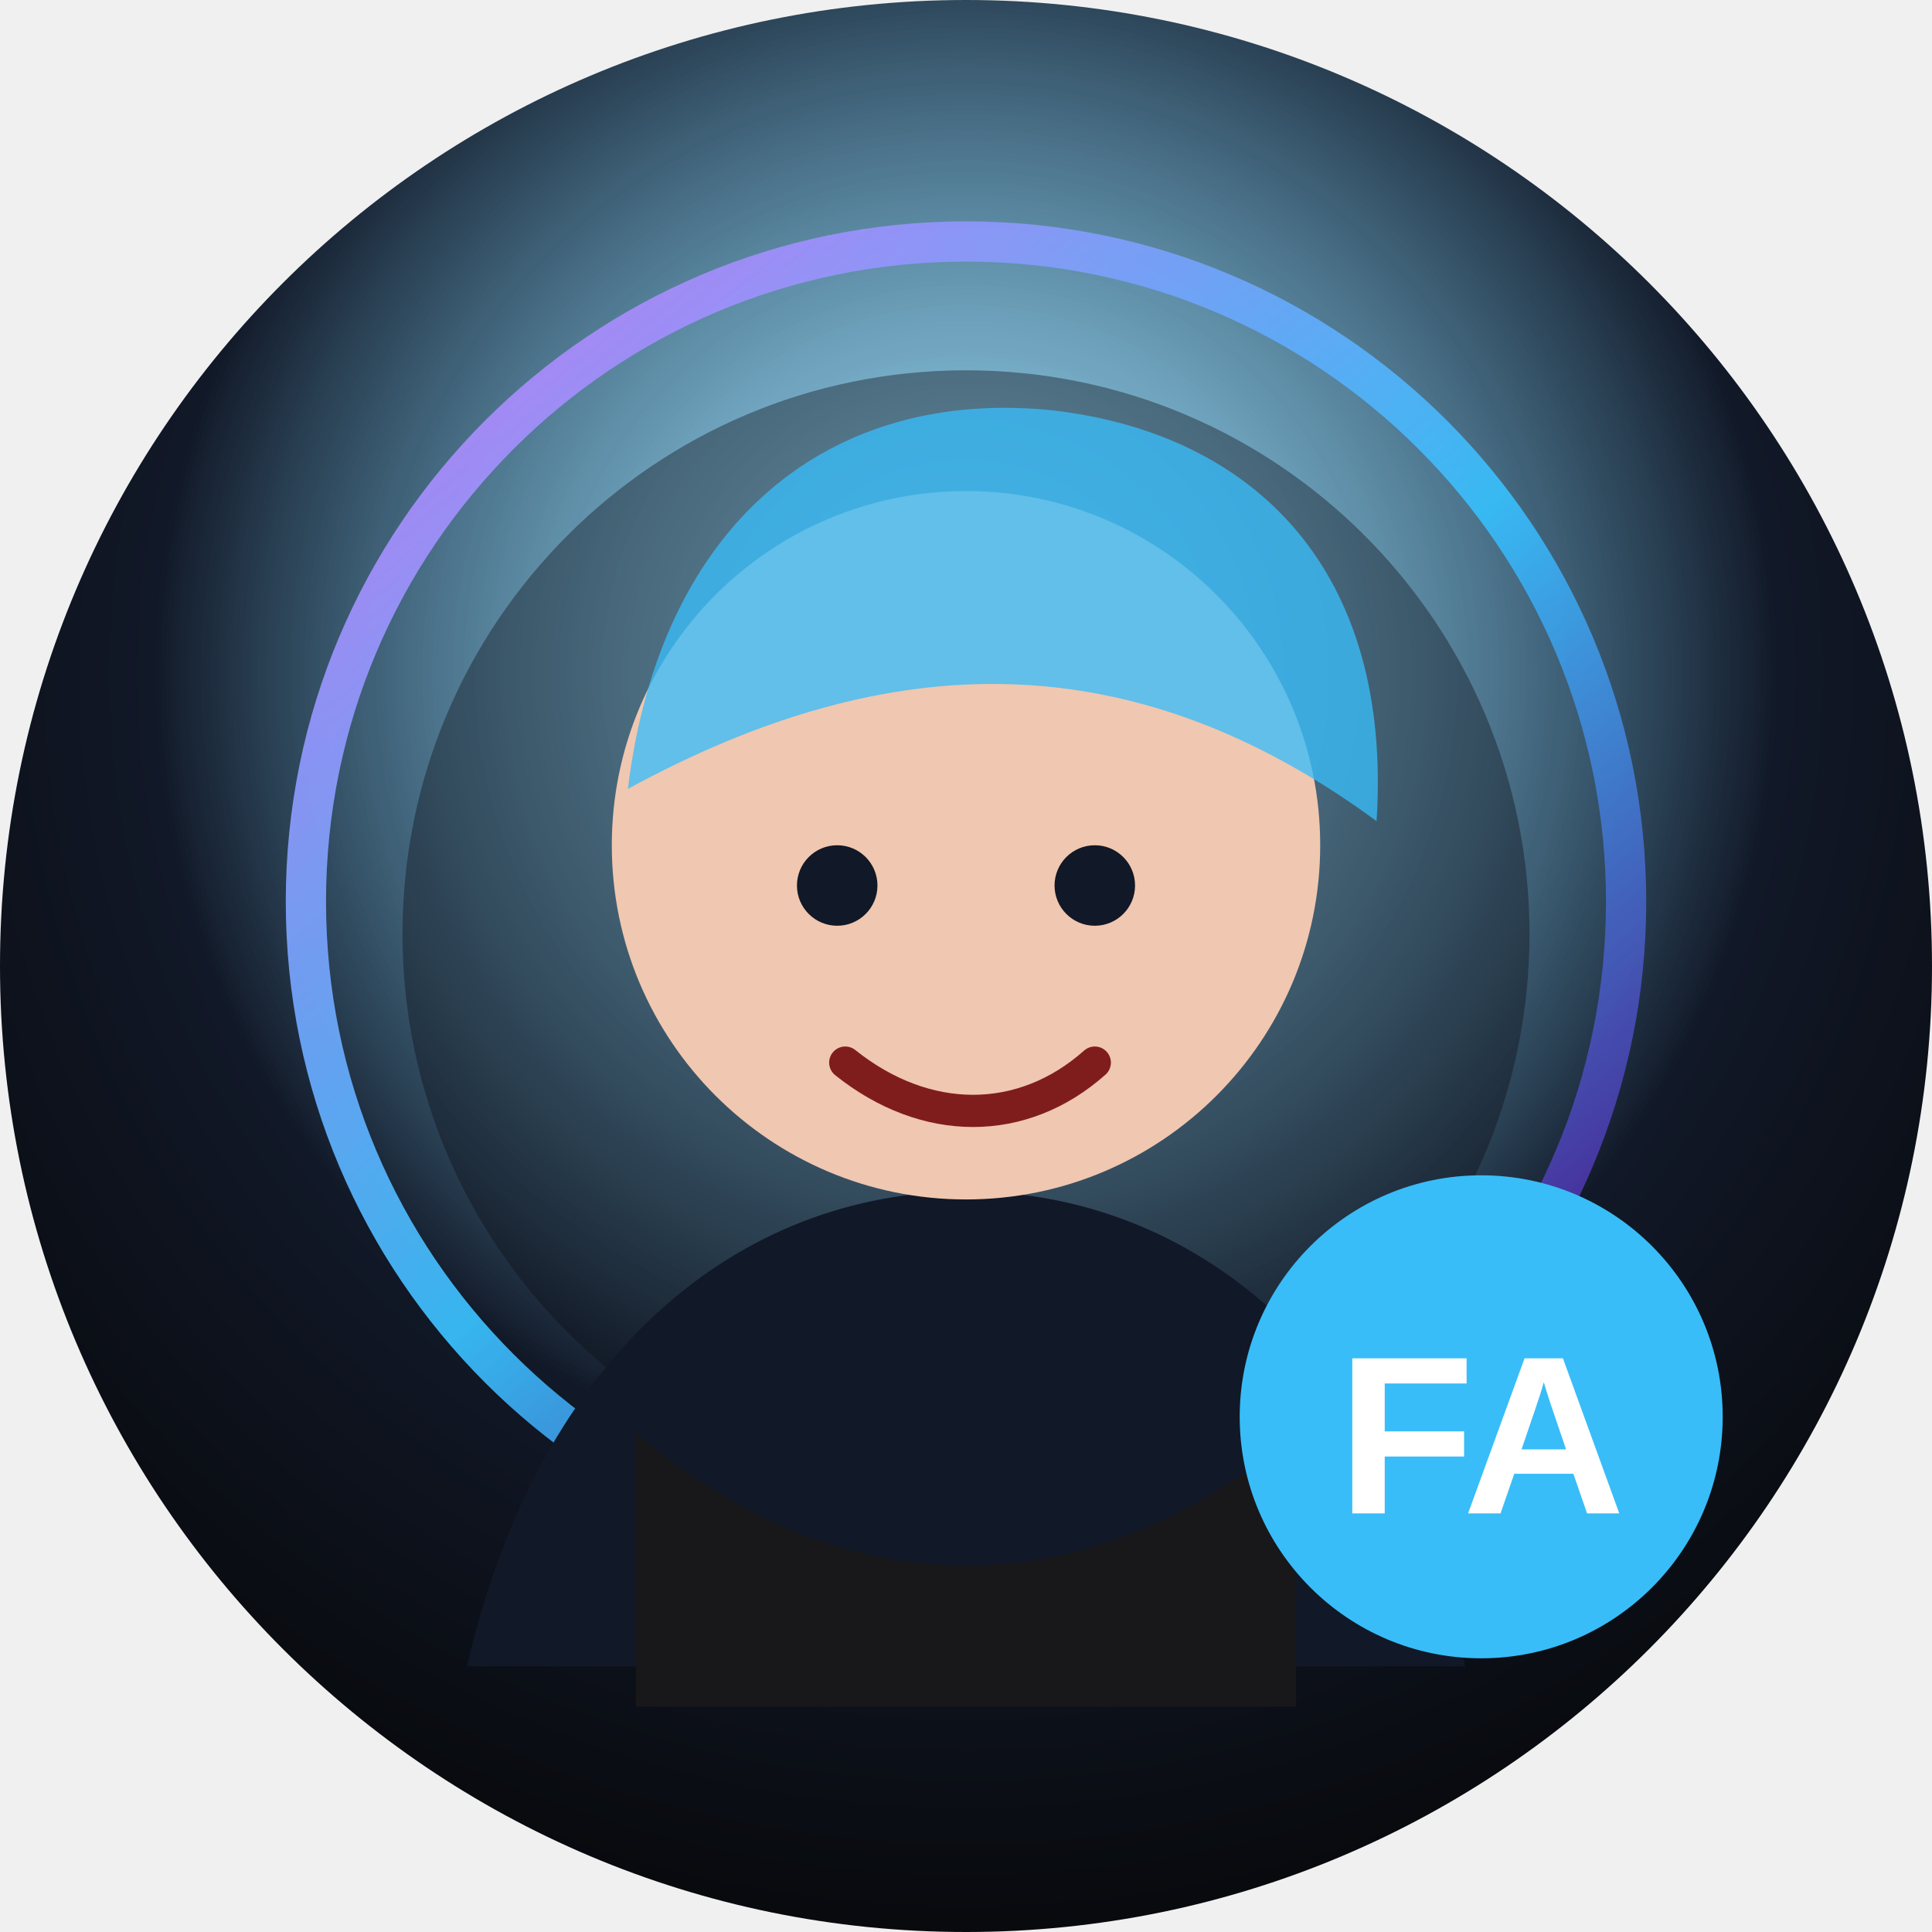
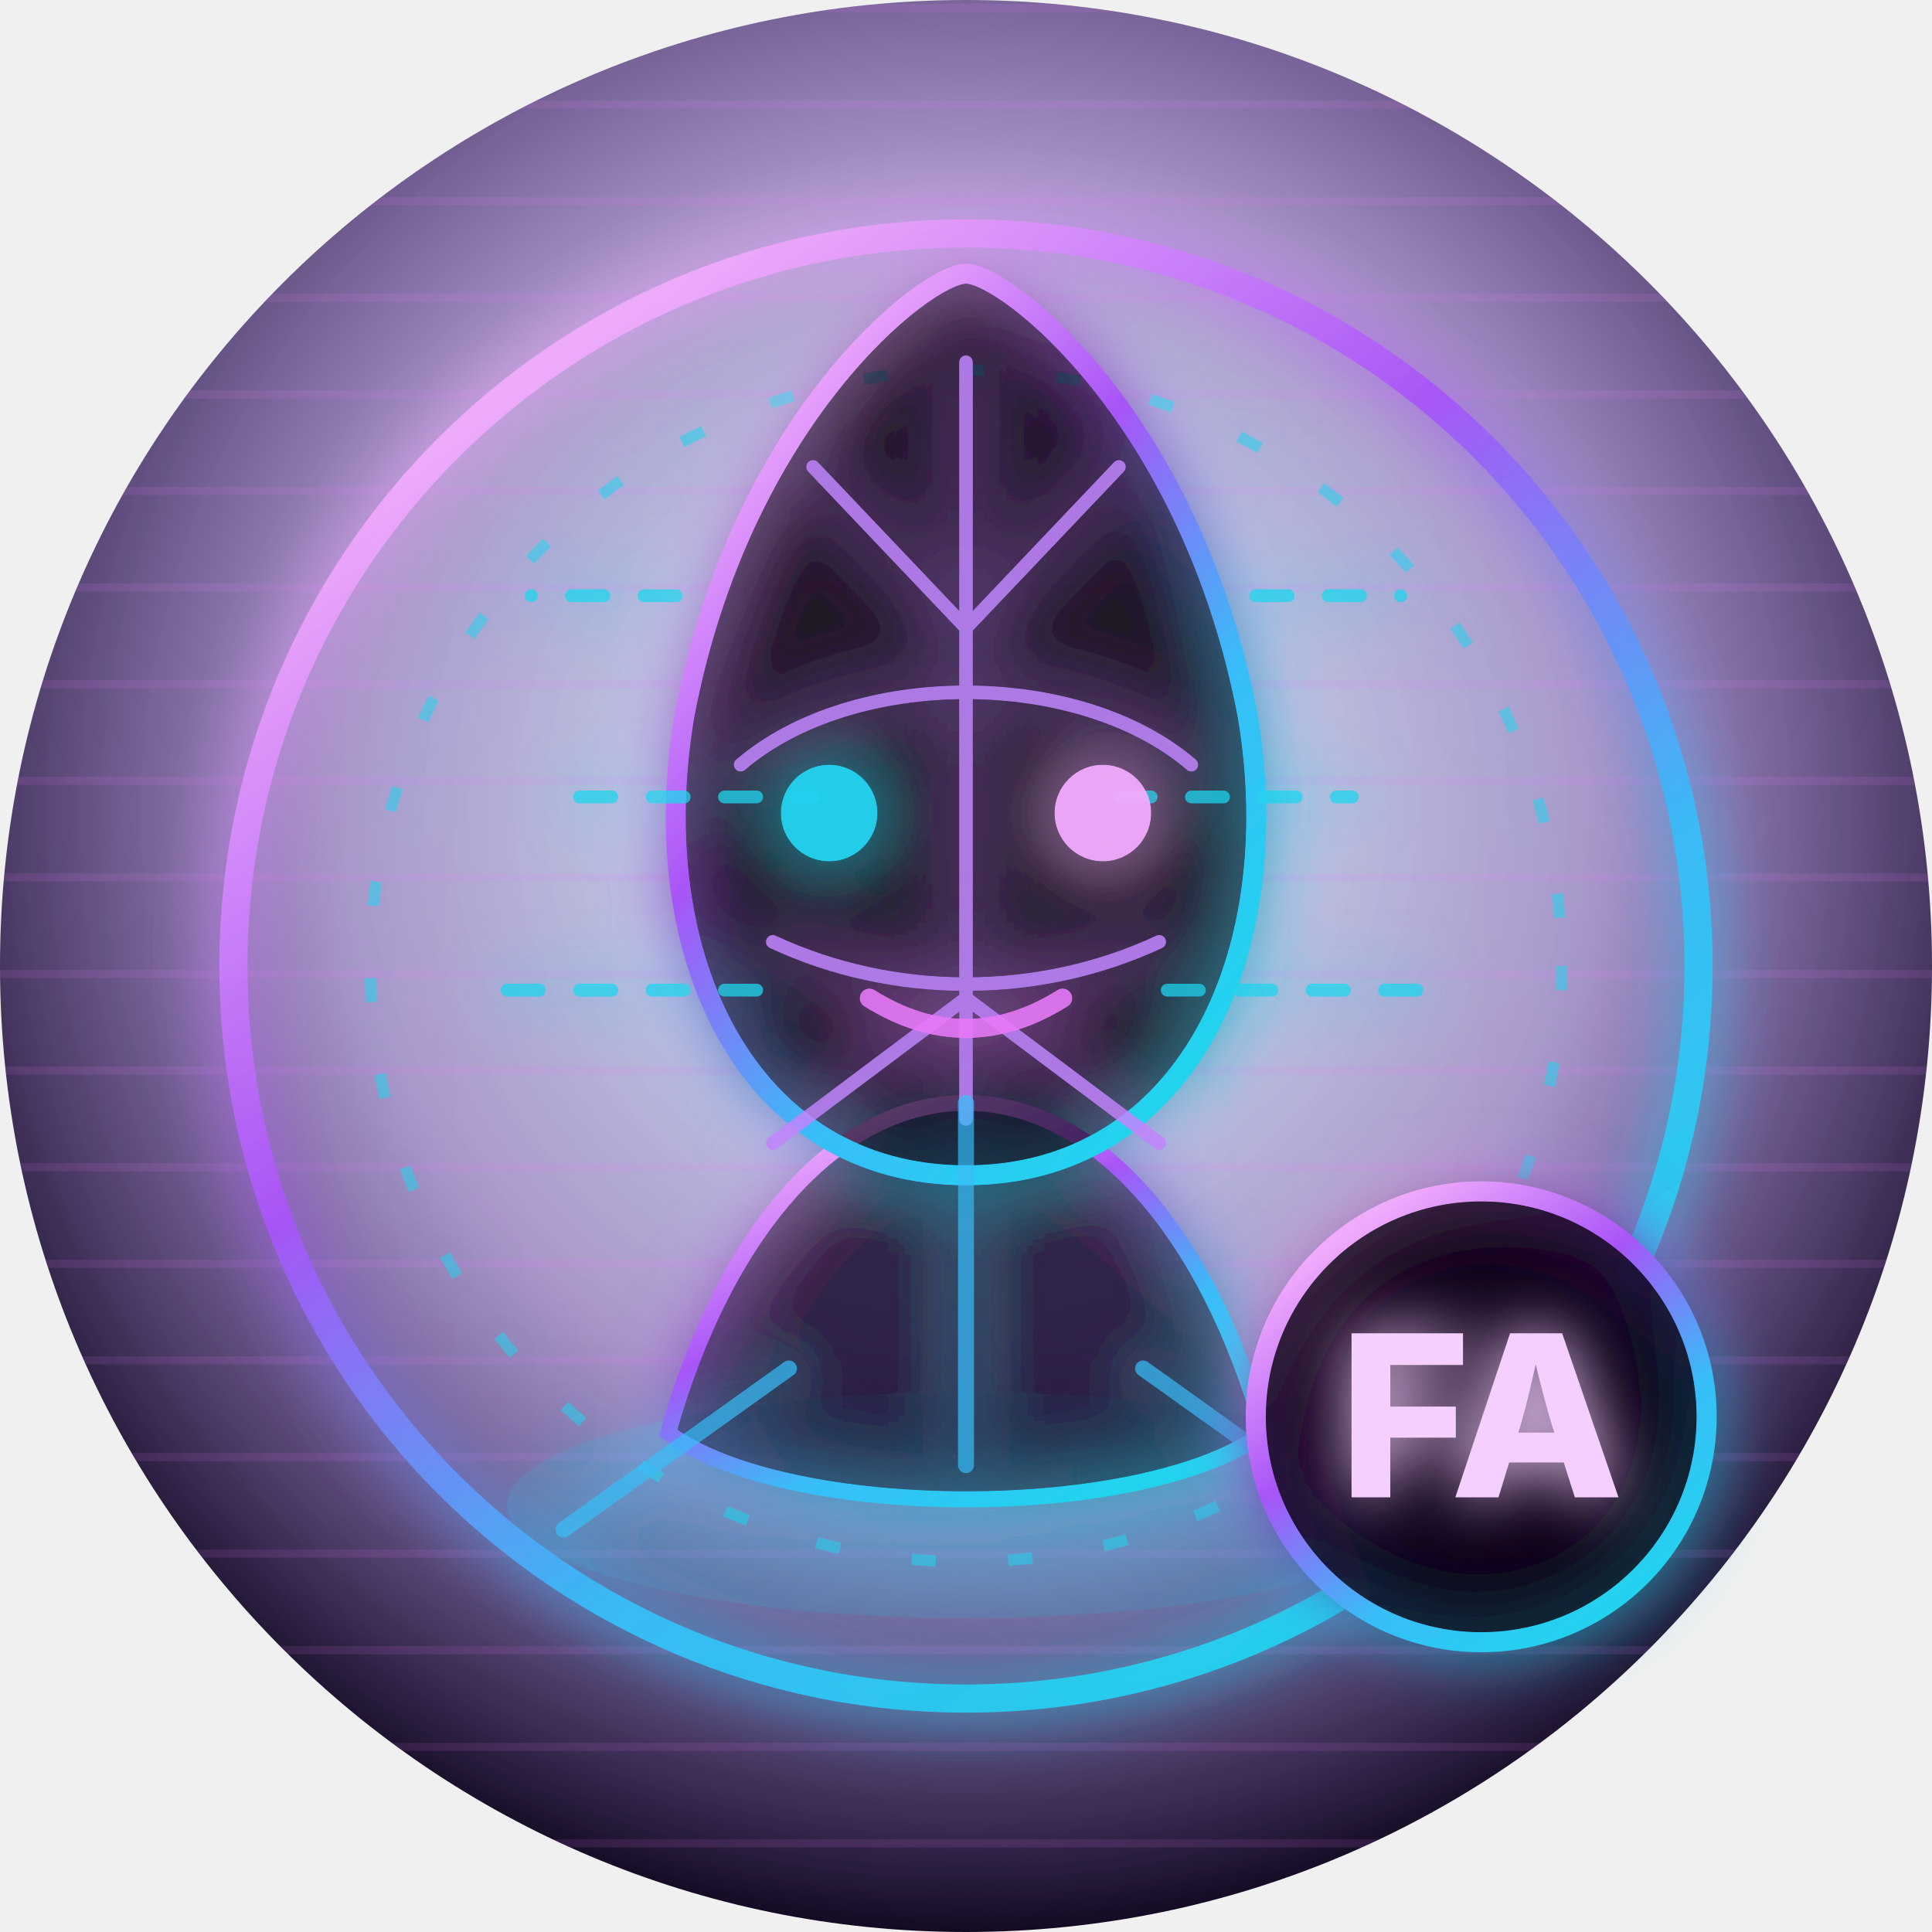
- <svg xmlns="http://www.w3.org/2000/svg" viewBox="0 0 240 240" role="img" aria-labelledby="title">
+ <svg xmlns="http://www.w3.org/2000/svg" viewBox="0 0 240 240" role="img" aria-labelledby="title desc">
  <defs>
-     <radialGradient id="bg" cx="50%" cy="35%" r="72%">
-       <stop offset="0%" stop-color="#38BDF8" stop-opacity=".38" />
-       <stop offset="58%" stop-color="#111827" />
-       <stop offset="100%" stop-color="#050505" />
+     <radialGradient id="bg" cx="50%" cy="42%" r="76%">
+       <stop offset="0%" stop-color="#7DD3FC" stop-opacity=".34" />
+       <stop offset="42%" stop-color="#4C1D95" stop-opacity=".42" />
+       <stop offset="78%" stop-color="#070013" />
+       <stop offset="100%" stop-color="#020005" />
    </radialGradient>
-     <linearGradient id="ring" x1="18%" y1="10%" x2="84%" y2="92%">
-       <stop stop-color="#A78BFA" />
-       <stop offset=".5" stop-color="#38BDF8" />
-       <stop offset="1" stop-color="#4C1D95" />
+     <linearGradient id="holo" x1="22%" y1="8%" x2="82%" y2="92%">
+       <stop stop-color="#F0ABFC" />
+       <stop offset=".36" stop-color="#A855F7" />
+       <stop offset=".7" stop-color="#38BDF8" />
+       <stop offset="1" stop-color="#22D3EE" />
    </linearGradient>
+     <filter id="glow" x="-55%" y="-55%" width="210%" height="210%">
+       <feGaussianBlur stdDeviation="4" result="blur" />
+       <feMerge>
+         <feMergeNode in="blur" />
+         <feMergeNode in="SourceGraphic" />
+       </feMerge>
+     </filter>
+     <pattern id="scan" width="240" height="12" patternUnits="userSpaceOnUse">
+       <path d="M0 1h240" stroke="#E879F9" stroke-opacity=".13" stroke-width="1" />
+     </pattern>
  </defs>
  <rect width="240" height="240" rx="120" fill="url(#bg)" />
-   <circle cx="120" cy="112" r="82" fill="none" stroke="url(#ring)" stroke-width="5" opacity=".95" />
-   <circle cx="120" cy="116" r="70" fill="#0b0b12" opacity=".38" />
-   <path d="M58 207c9-39 34-59 62-59s53 20 62 59" fill="#111827" />
-   <circle cx="120" cy="105" r="44" fill="#f0c7b0" />
-   <path d="M78 98c4-33 25-50 53-47 25 3 42 20 40 51-30-22-60-22-93-4z" fill="#38BDF8" opacity=".78" />
-   <circle cx="104" cy="110" r="5" fill="#111827" />
-   <circle cx="136" cy="110" r="5" fill="#111827" />
-   <path d="M105 132c10 8 22 8 31 0" fill="none" stroke="#7f1d1d" stroke-width="4" stroke-linecap="round" />
-   <path d="M79 178c26 22 56 22 82 0v34H79z" fill="#18181b" />
-   <circle cx="184" cy="176" r="30" fill="#38BDF8" />
-   <text x="184" y="188" text-anchor="middle" font-family="Arial, sans-serif" font-size="28" font-weight="700" fill="white">FA</text>
+   <rect width="240" height="240" rx="120" fill="url(#scan)" opacity=".9" />
+   <g filter="url(#glow)">
+     <circle cx="120" cy="120" r="91" fill="none" stroke="url(#holo)" stroke-width="3.5" opacity=".95" />
+     <circle cx="120" cy="120" r="74" fill="none" stroke="#22D3EE" stroke-width="1.4" stroke-dasharray="3 9" opacity=".55" />
+     <ellipse cx="120" cy="187" rx="57" ry="14" fill="#22D3EE" opacity=".12" />
+     <path d="M83 178c7-25 21-41 37-41s30 16 37 41c-15 11-59 11-74 0z" fill="#12051f" fill-opacity=".54" stroke="url(#holo)" stroke-width="2" />
+     <path d="M85 89c7-37 30-55 35-55s28 18 35 55c5 30-8 57-35 57S80 119 85 89z" fill="#090217" fill-opacity=".66" stroke="url(#holo)" stroke-width="2.5" />
+     <path d="M92 95c14-12 42-12 56 0M96 117c15 7 33 7 48 0M120 45v94M101 58l19 20 19-20M96 142l24-18 24 18" fill="none" stroke="#C084FC" stroke-width="1.7" stroke-linecap="round" opacity=".86" />
+     <path d="M72 99h29m38 0h29M63 123h32m50 0h32M84 74h-18m90 0h18" fill="none" stroke="#22D3EE" stroke-width="1.6" stroke-linecap="round" stroke-dasharray="4 5" opacity=".78" />
+     <circle cx="103" cy="101" r="6" fill="#22D3EE" opacity=".96" />
+     <circle cx="137" cy="101" r="6" fill="#F0ABFC" opacity=".96" />
+     <path d="M108 124c8 5 16 5 24 0" fill="none" stroke="#E879F9" stroke-width="2.4" stroke-linecap="round" opacity=".9" />
+     <path d="M70 190l28-20m72 20l-28-20M120 137v45" fill="none" stroke="#38BDF8" stroke-width="2" stroke-linecap="round" opacity=".72" />
+   </g>
+   <circle cx="184" cy="176" r="28" fill="#080014" fill-opacity=".88" stroke="url(#holo)" stroke-width="2.5" filter="url(#glow)" />
+   <text x="184" y="186" text-anchor="middle" font-family="Inter, Arial, sans-serif" font-size="28" font-weight="800" fill="#F5D0FE" filter="url(#glow)">FA</text>
</svg>
